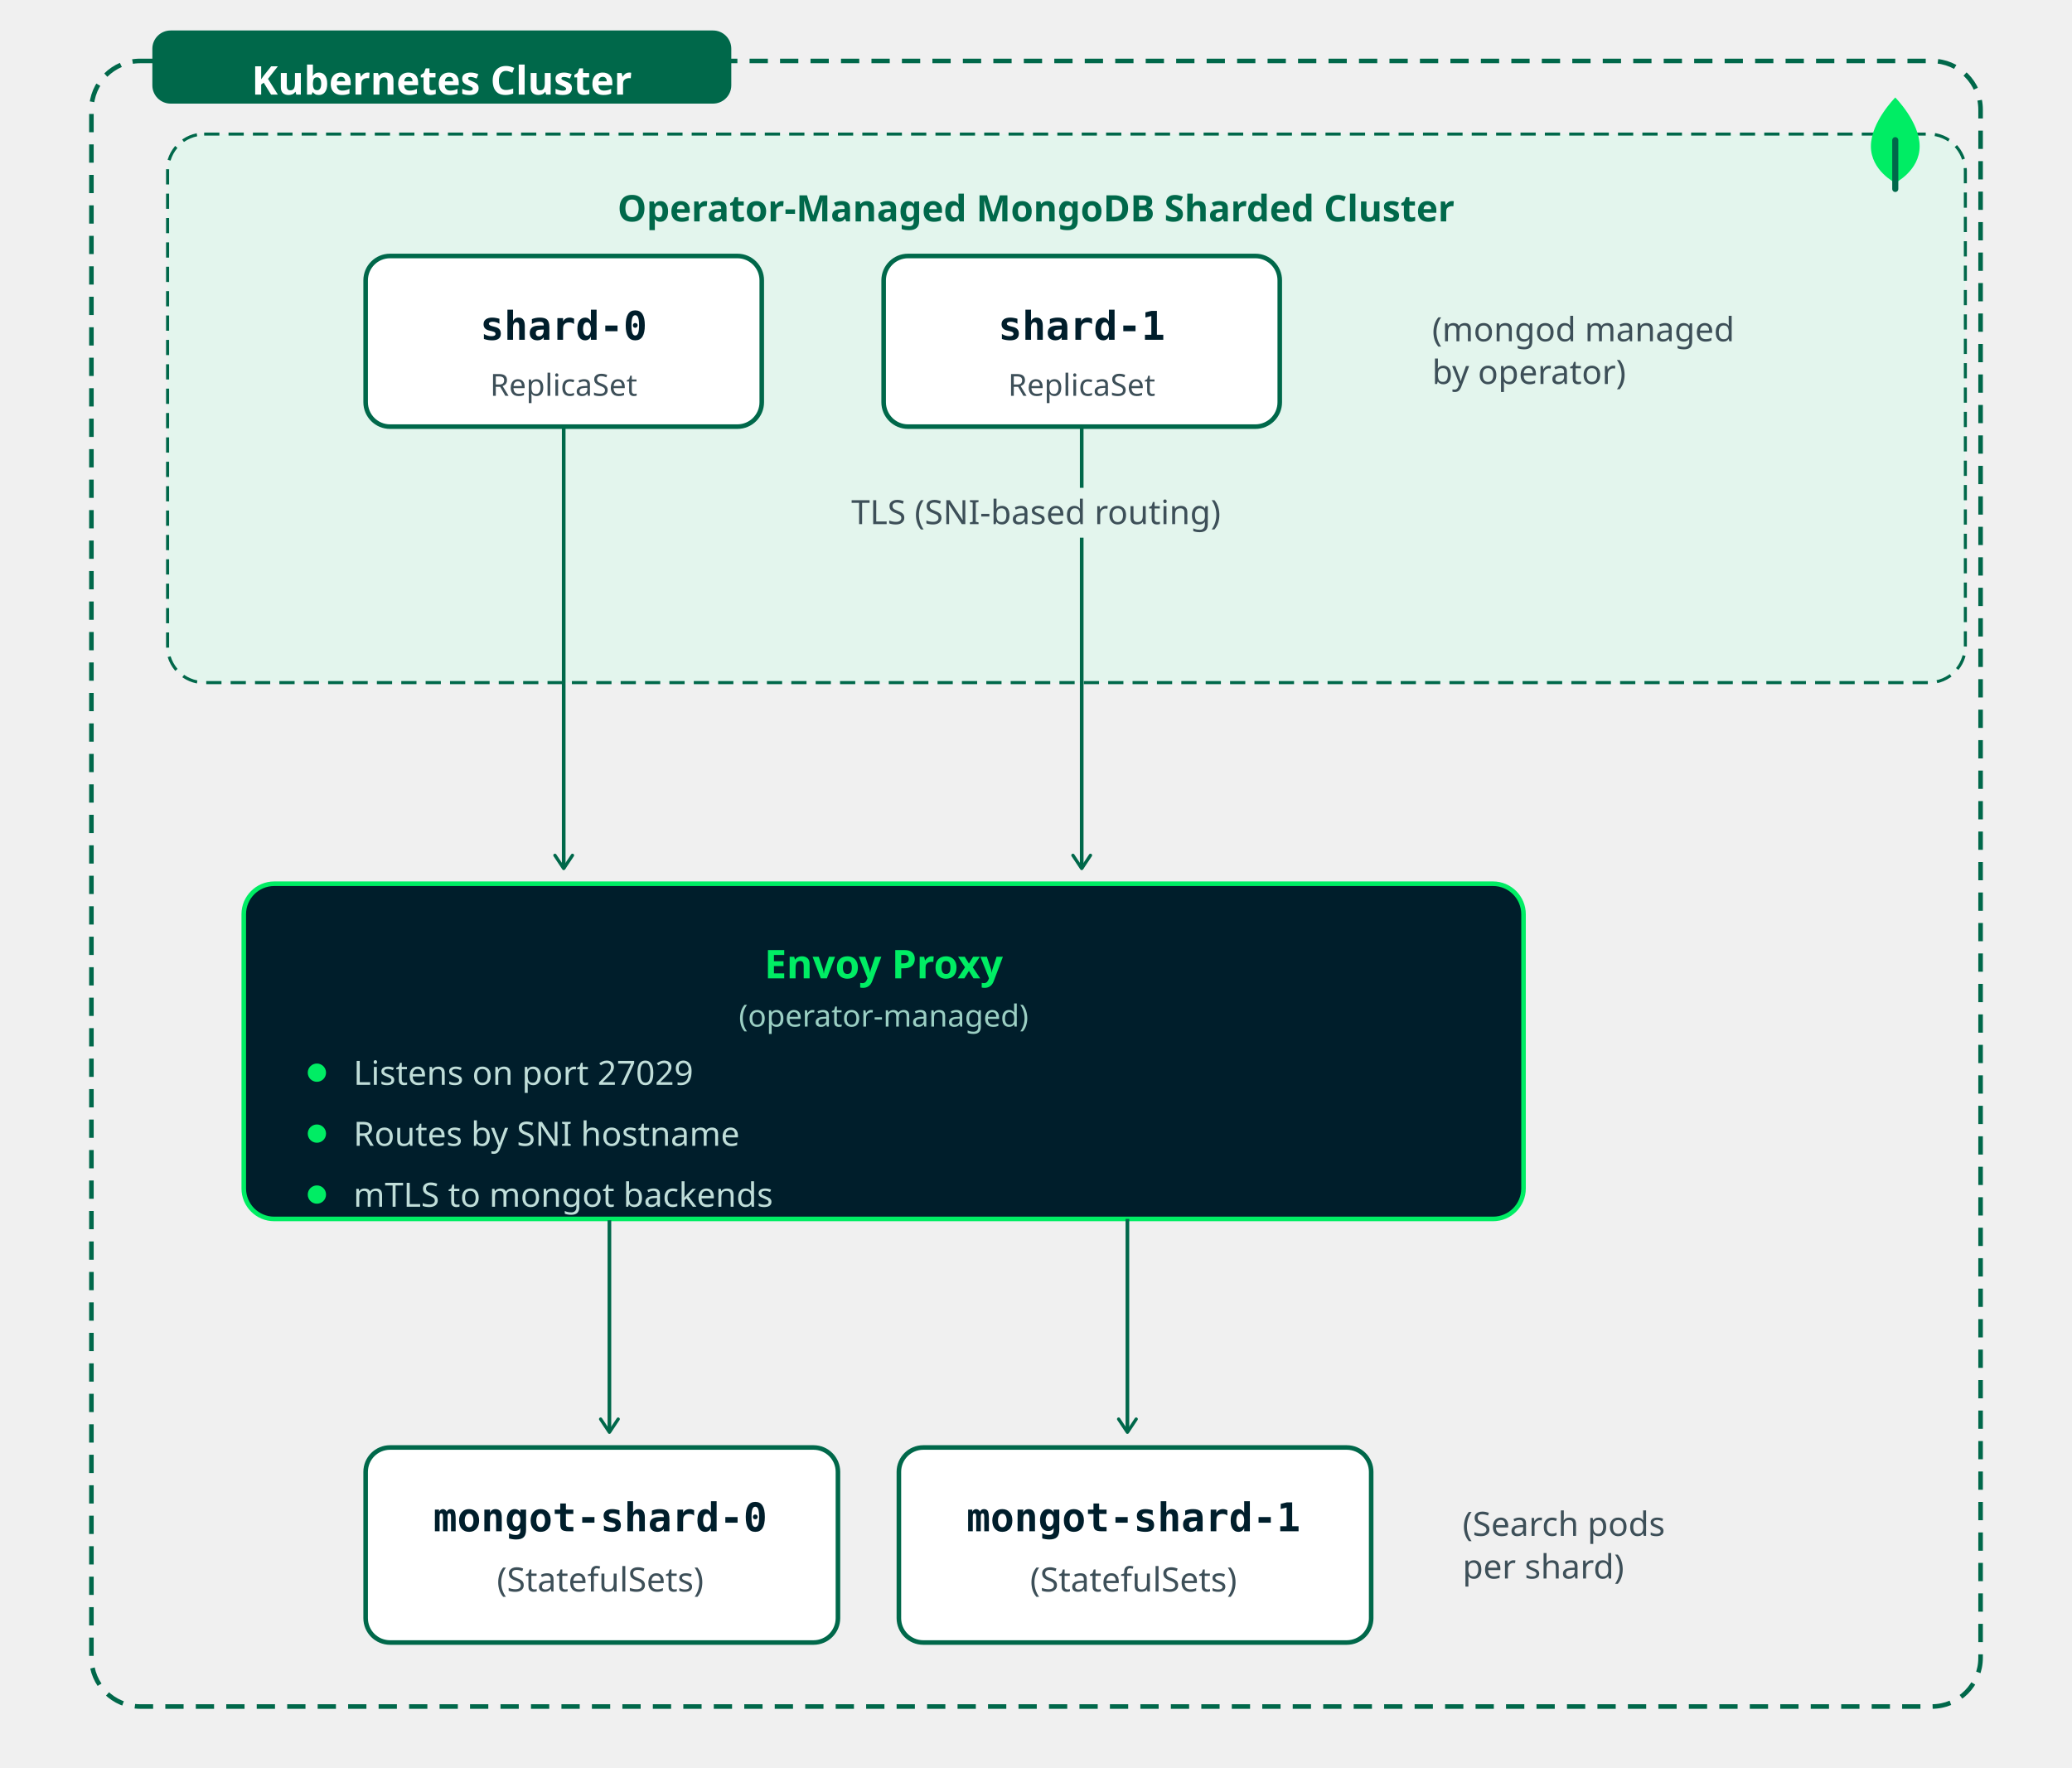
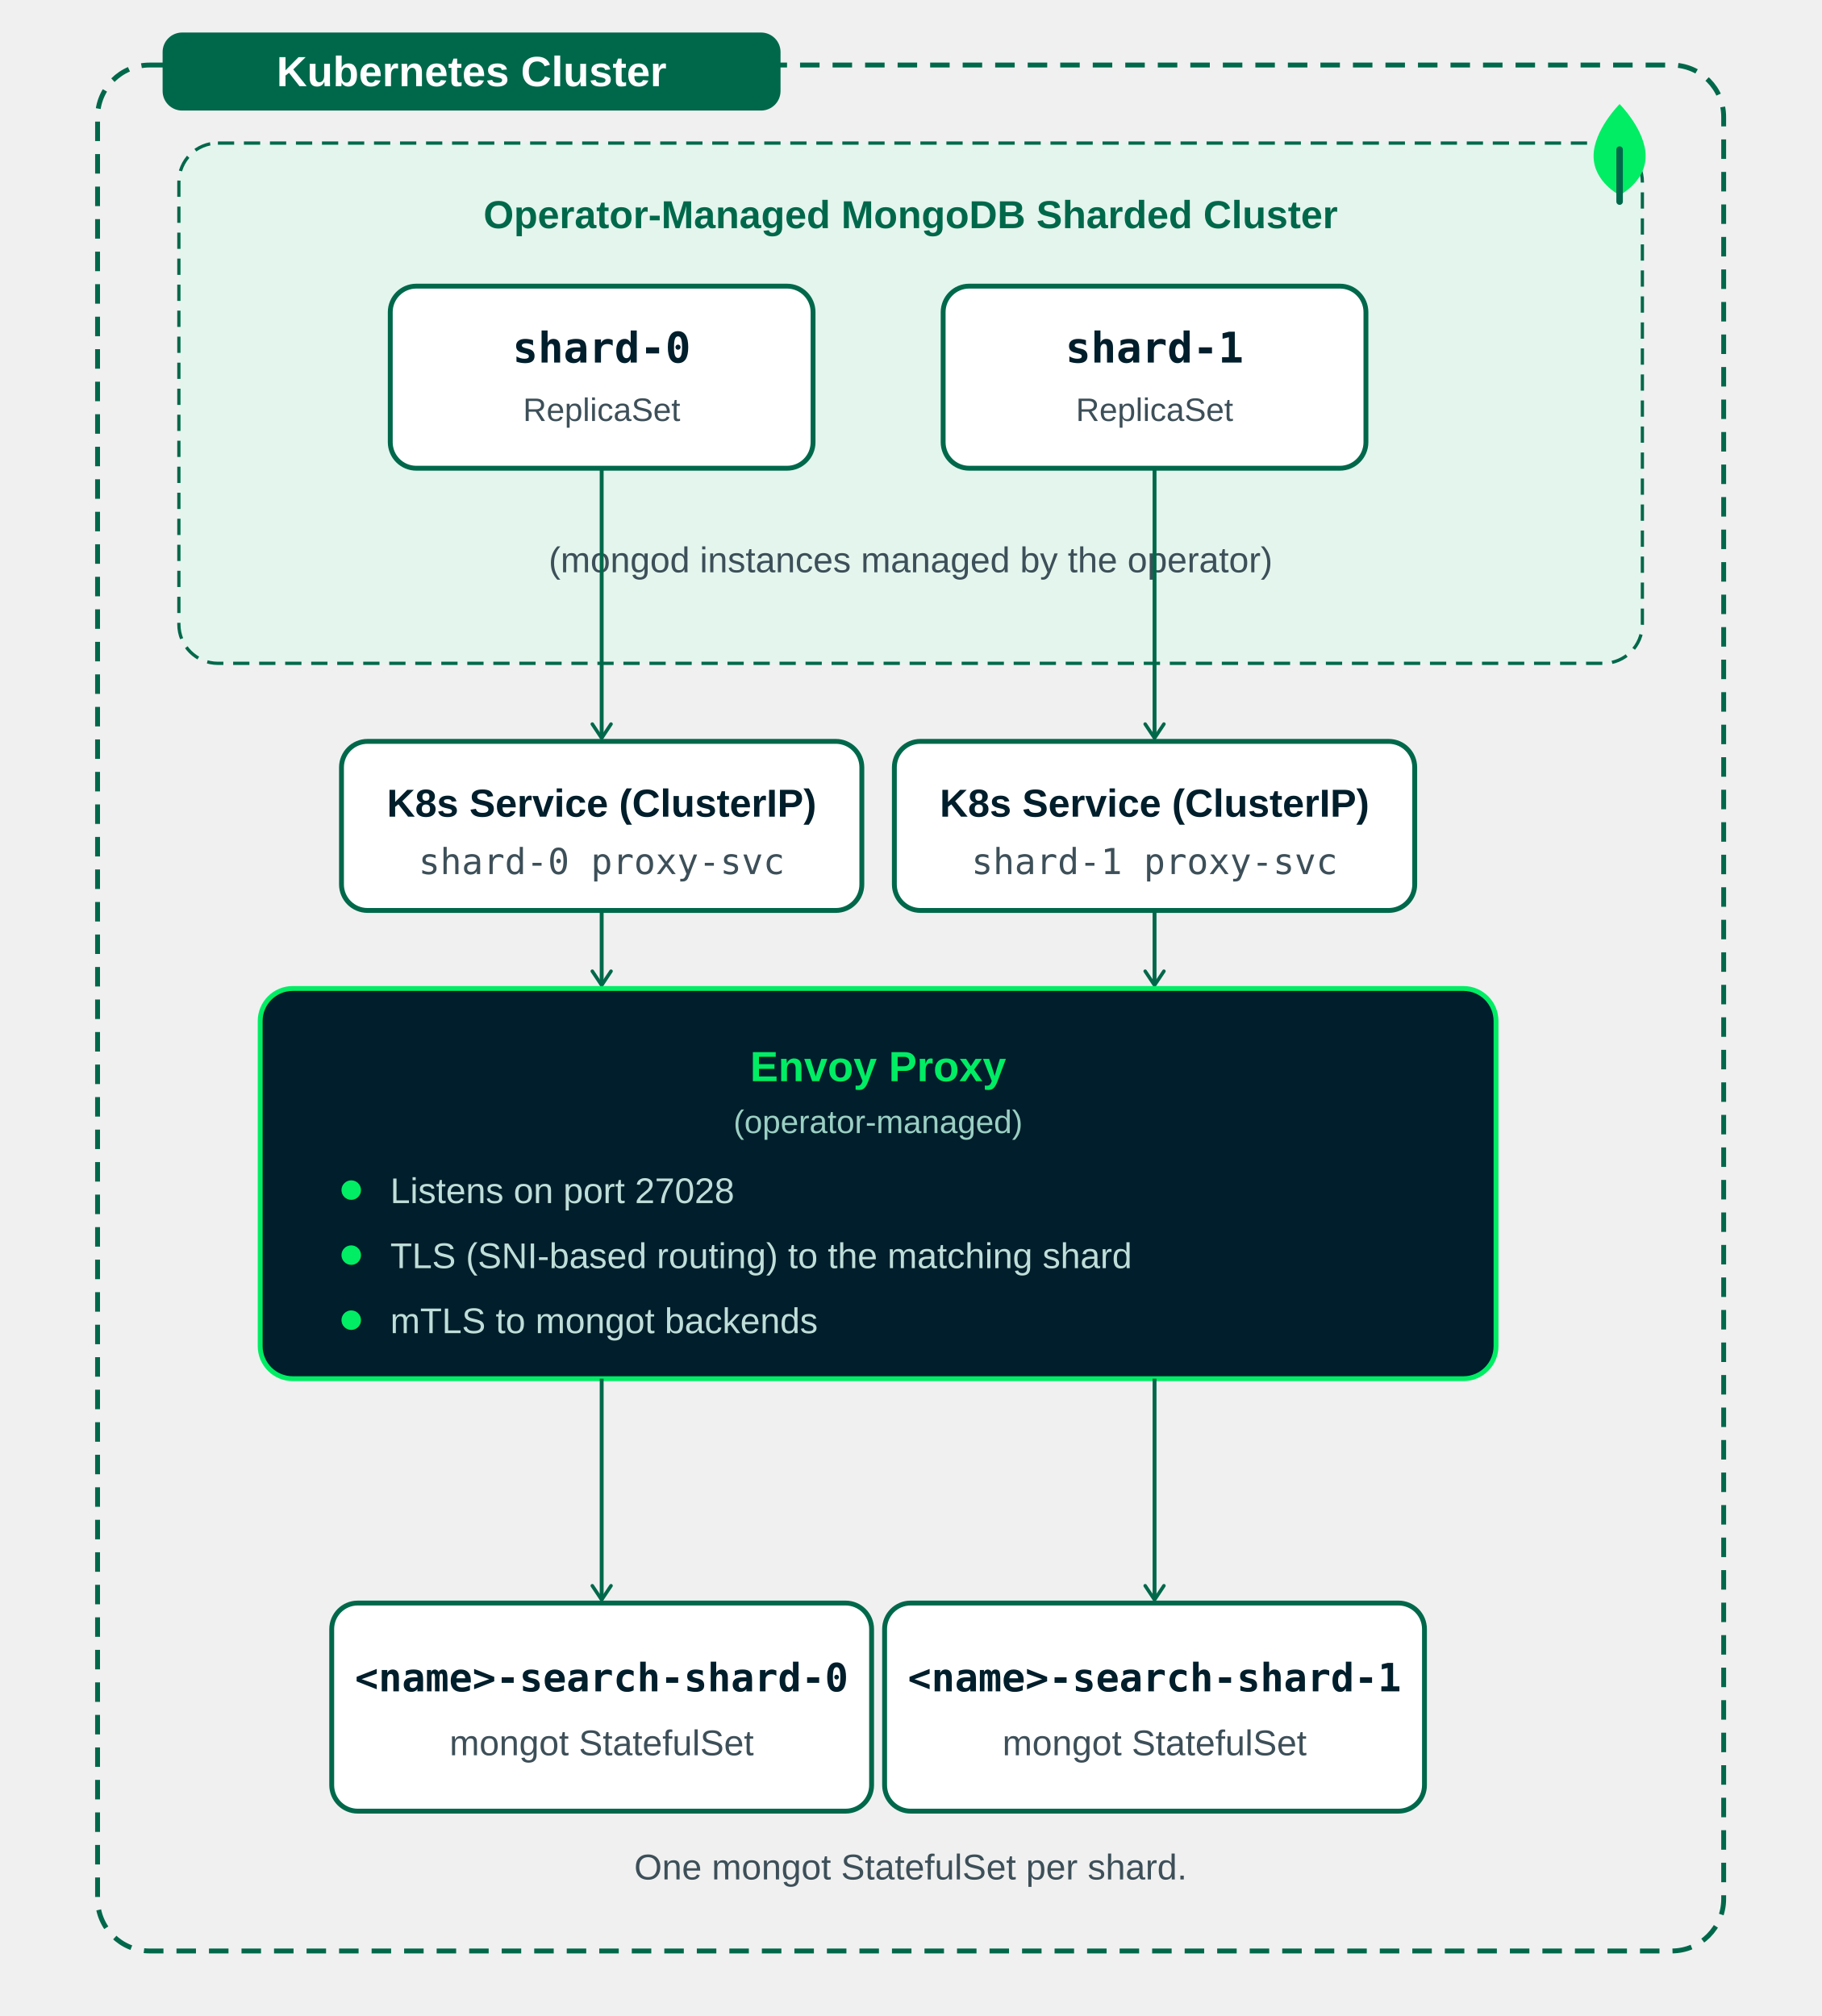
- <svg xmlns="http://www.w3.org/2000/svg" width="680px" height="580px" viewBox="0 0 680 580">
+ <svg xmlns="http://www.w3.org/2000/svg" width="560px" height="620px" viewBox="0 0 560 620">
  <defs>
    <marker id="arrow" viewBox="0 0 10 10" refX="8" refY="5" markerWidth="6" markerHeight="6" orient="auto-start-reverse">
      <path d="M2 1L8 5L2 9" fill="none" stroke="context-stroke" stroke-width="1.5" stroke-linecap="round" stroke-linejoin="round" />
    </marker>
-     <mask id="imagine-text-gaps-70u4lk" maskUnits="userSpaceOnUse">
-       <rect x="0" y="0" width="680" height="580" fill="white" />
-       <rect x="81.057" y="16.681" width="127.886" height="18.639" fill="black" rx="2" />
-       <rect x="204.663" y="58.917" width="270.674" height="18.167" fill="black" rx="2" />
-       <rect x="153.615" y="97.444" width="62.77" height="19.111" fill="black" rx="2" />
-       <rect x="156.824" y="118.333" width="56.351" height="15.333" fill="black" rx="2" />
-       <rect x="323.615" y="97.444" width="62.77" height="19.111" fill="black" rx="2" />
-       <rect x="326.824" y="118.333" width="56.351" height="15.333" fill="black" rx="2" />
-       <rect x="466" y="100.083" width="100.327" height="16.349" fill="black" rx="2" />
-       <rect x="466" y="114.083" width="67.301" height="16.278" fill="black" rx="2" />
-       <rect x="276.4" y="160.083" width="127.199" height="16.349" fill="black" rx="2" />
-       <rect x="246.632" y="306.681" width="86.736" height="18.639" fill="black" rx="2" />
-       <rect x="241.545" y="325.333" width="96.911" height="15.333" fill="black" rx="2" />
-       <rect x="112" y="344.083" width="113.785" height="16.278" fill="black" rx="2" />
-       <rect x="112" y="364.083" width="130.269" height="16.278" fill="black" rx="2" />
-       <rect x="112" y="384.083" width="139.44" height="16.349" fill="black" rx="2" />
-       <rect x="137.5" y="488.444" width="119" height="19.111" fill="black" rx="2" />
-       <rect x="160" y="509.861" width="74" height="16.278" fill="black" rx="2" />
-       <rect x="312.5" y="488.444" width="119" height="19.111" fill="black" rx="2" />
-       <rect x="335" y="509.861" width="74" height="16.278" fill="black" rx="2" />
-       <rect x="476" y="492.083" width="73.418" height="16.278" fill="black" rx="2" />
-       <rect x="476" y="506.083" width="58.129" height="16.278" fill="black" rx="2" />
-     </mask>
  </defs>
-   <rect x="30" y="20" width="620" height="540" rx="16" fill="none" stroke="#00684A" stroke-width="1.5" stroke-dasharray="6 4" />
+   <rect x="30" y="20" width="500" height="580" rx="16" fill="none" stroke="#00684A" stroke-width="1.5" stroke-dasharray="6 4" />
  <rect x="50" y="10" width="190" height="24" rx="6" fill="#00684A" />
-   <text x="145" y="26" text-anchor="middle" dominant-baseline="central" font-family="sans-serif" font-size="13" font-weight="600" fill="#ffffff">Kubernetes Cluster</text>
-   <rect x="55" y="44" width="590" height="180" rx="12" fill="#E3F5ED" stroke="#00684A" stroke-width="1" stroke-dasharray="5 3" />
-   <text x="340" y="68" text-anchor="middle" dominant-baseline="central" font-family="sans-serif" font-size="12" font-weight="600" fill="#00684A">Operator-Managed MongoDB Sharded Cluster</text>
-   <rect x="120" y="84" width="130" height="56" rx="8" fill="#ffffff" stroke="#00684A" stroke-width="1.5" />
+   <text x="145" y="22" text-anchor="middle" dominant-baseline="central" font-family="Arial, Helvetica, sans-serif" font-size="13" font-weight="600" fill="#ffffff">Kubernetes Cluster</text>
+   <rect x="55" y="44" width="450" height="160" rx="12" fill="#E3F5ED" stroke="#00684A" stroke-width="1" stroke-dasharray="5 3" />
+   <text x="280" y="66" text-anchor="middle" dominant-baseline="central" font-family="Arial, Helvetica, sans-serif" font-size="12" font-weight="600" fill="#00684A">Operator-Managed MongoDB Sharded Cluster</text>
+   <rect x="120" y="88" width="130" height="56" rx="8" fill="#ffffff" stroke="#00684A" stroke-width="1.5" />
  <text x="185" y="107" text-anchor="middle" dominant-baseline="central" font-family="monospace" font-size="13" font-weight="700" fill="#001E2B">shard-0</text>
-   <text x="185" y="126" text-anchor="middle" dominant-baseline="central" font-family="sans-serif" font-size="10" fill="#3D4F58">ReplicaSet</text>
-   <rect x="290" y="84" width="130" height="56" rx="8" fill="#ffffff" stroke="#00684A" stroke-width="1.5" />
+   <text x="185" y="126" text-anchor="middle" dominant-baseline="central" font-family="Arial, Helvetica, sans-serif" font-size="10" fill="#3D4F58">ReplicaSet</text>
+   <rect x="290" y="88" width="130" height="56" rx="8" fill="#ffffff" stroke="#00684A" stroke-width="1.5" />
  <text x="355" y="107" text-anchor="middle" dominant-baseline="central" font-family="monospace" font-size="13" font-weight="700" fill="#001E2B">shard-1</text>
-   <text x="355" y="126" text-anchor="middle" dominant-baseline="central" font-family="sans-serif" font-size="10" fill="#3D4F58">ReplicaSet</text>
-   <text x="470" y="112" font-family="sans-serif" font-size="11" fill="#3D4F58">(mongod managed</text>
-   <text x="470" y="126" font-family="sans-serif" font-size="11" fill="#3D4F58"> by operator)</text>
-   <text x="340" y="172" text-anchor="middle" font-family="sans-serif" font-size="11" fill="#3D4F58">TLS (SNI-based routing)</text>
-   <line x1="185" y1="140" x2="185" y2="285" stroke="#00684A" stroke-width="1.2" marker-end="url(#arrow)" />
-   <line x1="355" y1="140" x2="355" y2="285" stroke="#00684A" stroke-width="1.2" marker-end="url(#arrow)" mask="url(#imagine-text-gaps-70u4lk)" />
-   <rect x="80" y="290" width="420" height="110" rx="10" fill="#001E2B" stroke="#00ED64" stroke-width="1.5" />
-   <text x="290" y="316" text-anchor="middle" dominant-baseline="central" font-family="sans-serif" font-size="13" font-weight="700" fill="#00ED64">Envoy Proxy</text>
-   <text x="290" y="333" text-anchor="middle" dominant-baseline="central" font-family="sans-serif" font-size="10" fill="#9BCFC3">(operator-managed)</text>
-   <circle cx="104" cy="352" r="3" fill="#00ED64" />
-   <text x="116" y="356" font-family="sans-serif" font-size="11" fill="#C0DED9">Listens on port 27029</text>
-   <circle cx="104" cy="372" r="3" fill="#00ED64" />
-   <text x="116" y="376" font-family="sans-serif" font-size="11" fill="#C0DED9">Routes by SNI hostname</text>
-   <circle cx="104" cy="392" r="3" fill="#00ED64" />
-   <text x="116" y="396" font-family="sans-serif" font-size="11" fill="#C0DED9">mTLS to mongot backends</text>
-   <line x1="200" y1="400" x2="200" y2="470" stroke="#00684A" stroke-width="1.2" marker-end="url(#arrow)" mask="url(#imagine-text-gaps-70u4lk)" />
-   <line x1="370" y1="400" x2="370" y2="470" stroke="#00684A" stroke-width="1.2" marker-end="url(#arrow)" />
-   <rect x="120" y="475" width="155" height="64" rx="8" fill="#ffffff" stroke="#00684A" stroke-width="1.5" />
-   <text x="197" y="498" text-anchor="middle" dominant-baseline="central" font-family="monospace" font-size="13" font-weight="700" fill="#001E2B">mongot-shard-0</text>
-   <text x="197" y="518" text-anchor="middle" dominant-baseline="central" font-family="sans-serif" font-size="11" fill="#3D4F58">(StatefulSets)</text>
-   <rect x="295" y="475" width="155" height="64" rx="8" fill="#ffffff" stroke="#00684A" stroke-width="1.5" />
-   <text x="372" y="498" text-anchor="middle" dominant-baseline="central" font-family="monospace" font-size="13" font-weight="700" fill="#001E2B">mongot-shard-1</text>
-   <text x="372" y="518" text-anchor="middle" dominant-baseline="central" font-family="sans-serif" font-size="11" fill="#3D4F58">(StatefulSets)</text>
-   <text x="480" y="504" font-family="sans-serif" font-size="11" fill="#3D4F58">(Search pods</text>
-   <text x="480" y="518" font-family="sans-serif" font-size="11" fill="#3D4F58"> per shard)</text>
-   <g transform="translate(612, 32)">
+   <text x="355" y="126" text-anchor="middle" dominant-baseline="central" font-family="Arial, Helvetica, sans-serif" font-size="10" fill="#3D4F58">ReplicaSet</text>
+   <text x="280" y="176" text-anchor="middle" font-family="Arial, Helvetica, sans-serif" font-size="11" fill="#3D4F58">(mongod instances managed by the operator)</text>
+   <line x1="185" y1="144" x2="185" y2="227" stroke="#00684A" stroke-width="1.2" marker-end="url(#arrow)" />
+   <line x1="355" y1="144" x2="355" y2="227" stroke="#00684A" stroke-width="1.2" marker-end="url(#arrow)" />
+   <rect x="105" y="228" width="160" height="52" rx="8" fill="#ffffff" stroke="#00684A" stroke-width="1.5" />
+   <text x="185" y="247" text-anchor="middle" dominant-baseline="central" font-family="Arial, Helvetica, sans-serif" font-size="12" font-weight="700" fill="#001E2B">K8s Service (ClusterIP)</text>
+   <text x="185" y="265" text-anchor="middle" dominant-baseline="central" font-family="monospace" font-size="11" fill="#3D4F58">shard-0 proxy-svc</text>
+   <rect x="275" y="228" width="160" height="52" rx="8" fill="#ffffff" stroke="#00684A" stroke-width="1.5" />
+   <text x="355" y="247" text-anchor="middle" dominant-baseline="central" font-family="Arial, Helvetica, sans-serif" font-size="12" font-weight="700" fill="#001E2B">K8s Service (ClusterIP)</text>
+   <text x="355" y="265" text-anchor="middle" dominant-baseline="central" font-family="monospace" font-size="11" fill="#3D4F58">shard-1 proxy-svc</text>
+   <line x1="185" y1="280" x2="185" y2="303" stroke="#00684A" stroke-width="1.2" marker-end="url(#arrow)" />
+   <line x1="355" y1="280" x2="355" y2="303" stroke="#00684A" stroke-width="1.2" marker-end="url(#arrow)" />
+   <rect x="80" y="304" width="380" height="120" rx="10" fill="#001E2B" stroke="#00ED64" stroke-width="1.5" />
+   <text x="270" y="328" text-anchor="middle" dominant-baseline="central" font-family="Arial, Helvetica, sans-serif" font-size="13" font-weight="700" fill="#00ED64">Envoy Proxy</text>
+   <text x="270" y="345" text-anchor="middle" dominant-baseline="central" font-family="Arial, Helvetica, sans-serif" font-size="10" fill="#9BCFC3">(operator-managed)</text>
+   <circle cx="108" cy="366" r="3" fill="#00ED64" />
+   <text x="120" y="370" font-family="Arial, Helvetica, sans-serif" font-size="11" fill="#C0DED9">Listens on port 27028</text>
+   <circle cx="108" cy="386" r="3" fill="#00ED64" />
+   <text x="120" y="390" font-family="Arial, Helvetica, sans-serif" font-size="11" fill="#C0DED9">TLS (SNI-based routing) to the matching shard</text>
+   <circle cx="108" cy="406" r="3" fill="#00ED64" />
+   <text x="120" y="410" font-family="Arial, Helvetica, sans-serif" font-size="11" fill="#C0DED9">mTLS to mongot backends</text>
+   <line x1="185" y1="424" x2="185" y2="492" stroke="#00684A" stroke-width="1.2" marker-end="url(#arrow)" />
+   <line x1="355" y1="424" x2="355" y2="492" stroke="#00684A" stroke-width="1.2" marker-end="url(#arrow)" />
+   <rect x="102" y="493" width="166" height="64" rx="8" fill="#ffffff" stroke="#00684A" stroke-width="1.5" />
+   <text x="185" y="516" text-anchor="middle" dominant-baseline="central" font-family="monospace" font-size="12" font-weight="700" fill="#001E2B">&lt;name&gt;-search-shard-0</text>
+   <text x="185" y="536" text-anchor="middle" dominant-baseline="central" font-family="Arial, Helvetica, sans-serif" font-size="11" fill="#3D4F58">mongot StatefulSet</text>
+   <rect x="272" y="493" width="166" height="64" rx="8" fill="#ffffff" stroke="#00684A" stroke-width="1.5" />
+   <text x="355" y="516" text-anchor="middle" dominant-baseline="central" font-family="monospace" font-size="12" font-weight="700" fill="#001E2B">&lt;name&gt;-search-shard-1</text>
+   <text x="355" y="536" text-anchor="middle" dominant-baseline="central" font-family="Arial, Helvetica, sans-serif" font-size="11" fill="#3D4F58">mongot StatefulSet</text>
+   <text x="280" y="578" text-anchor="middle" font-family="Arial, Helvetica, sans-serif" font-size="11" fill="#3D4F58">One mongot StatefulSet per shard.</text>
+   <g transform="translate(488, 32)">
    <path d="M10 0 C10 0, 18 8, 18 16 C18 24, 10 28, 10 28 C10 28, 2 24, 2 16 C2 8, 10 0, 10 0Z" fill="#00ED64" />
    <line x1="10" y1="14" x2="10" y2="30" stroke="#00684A" stroke-width="2" stroke-linecap="round" />
  </g>
</svg>
